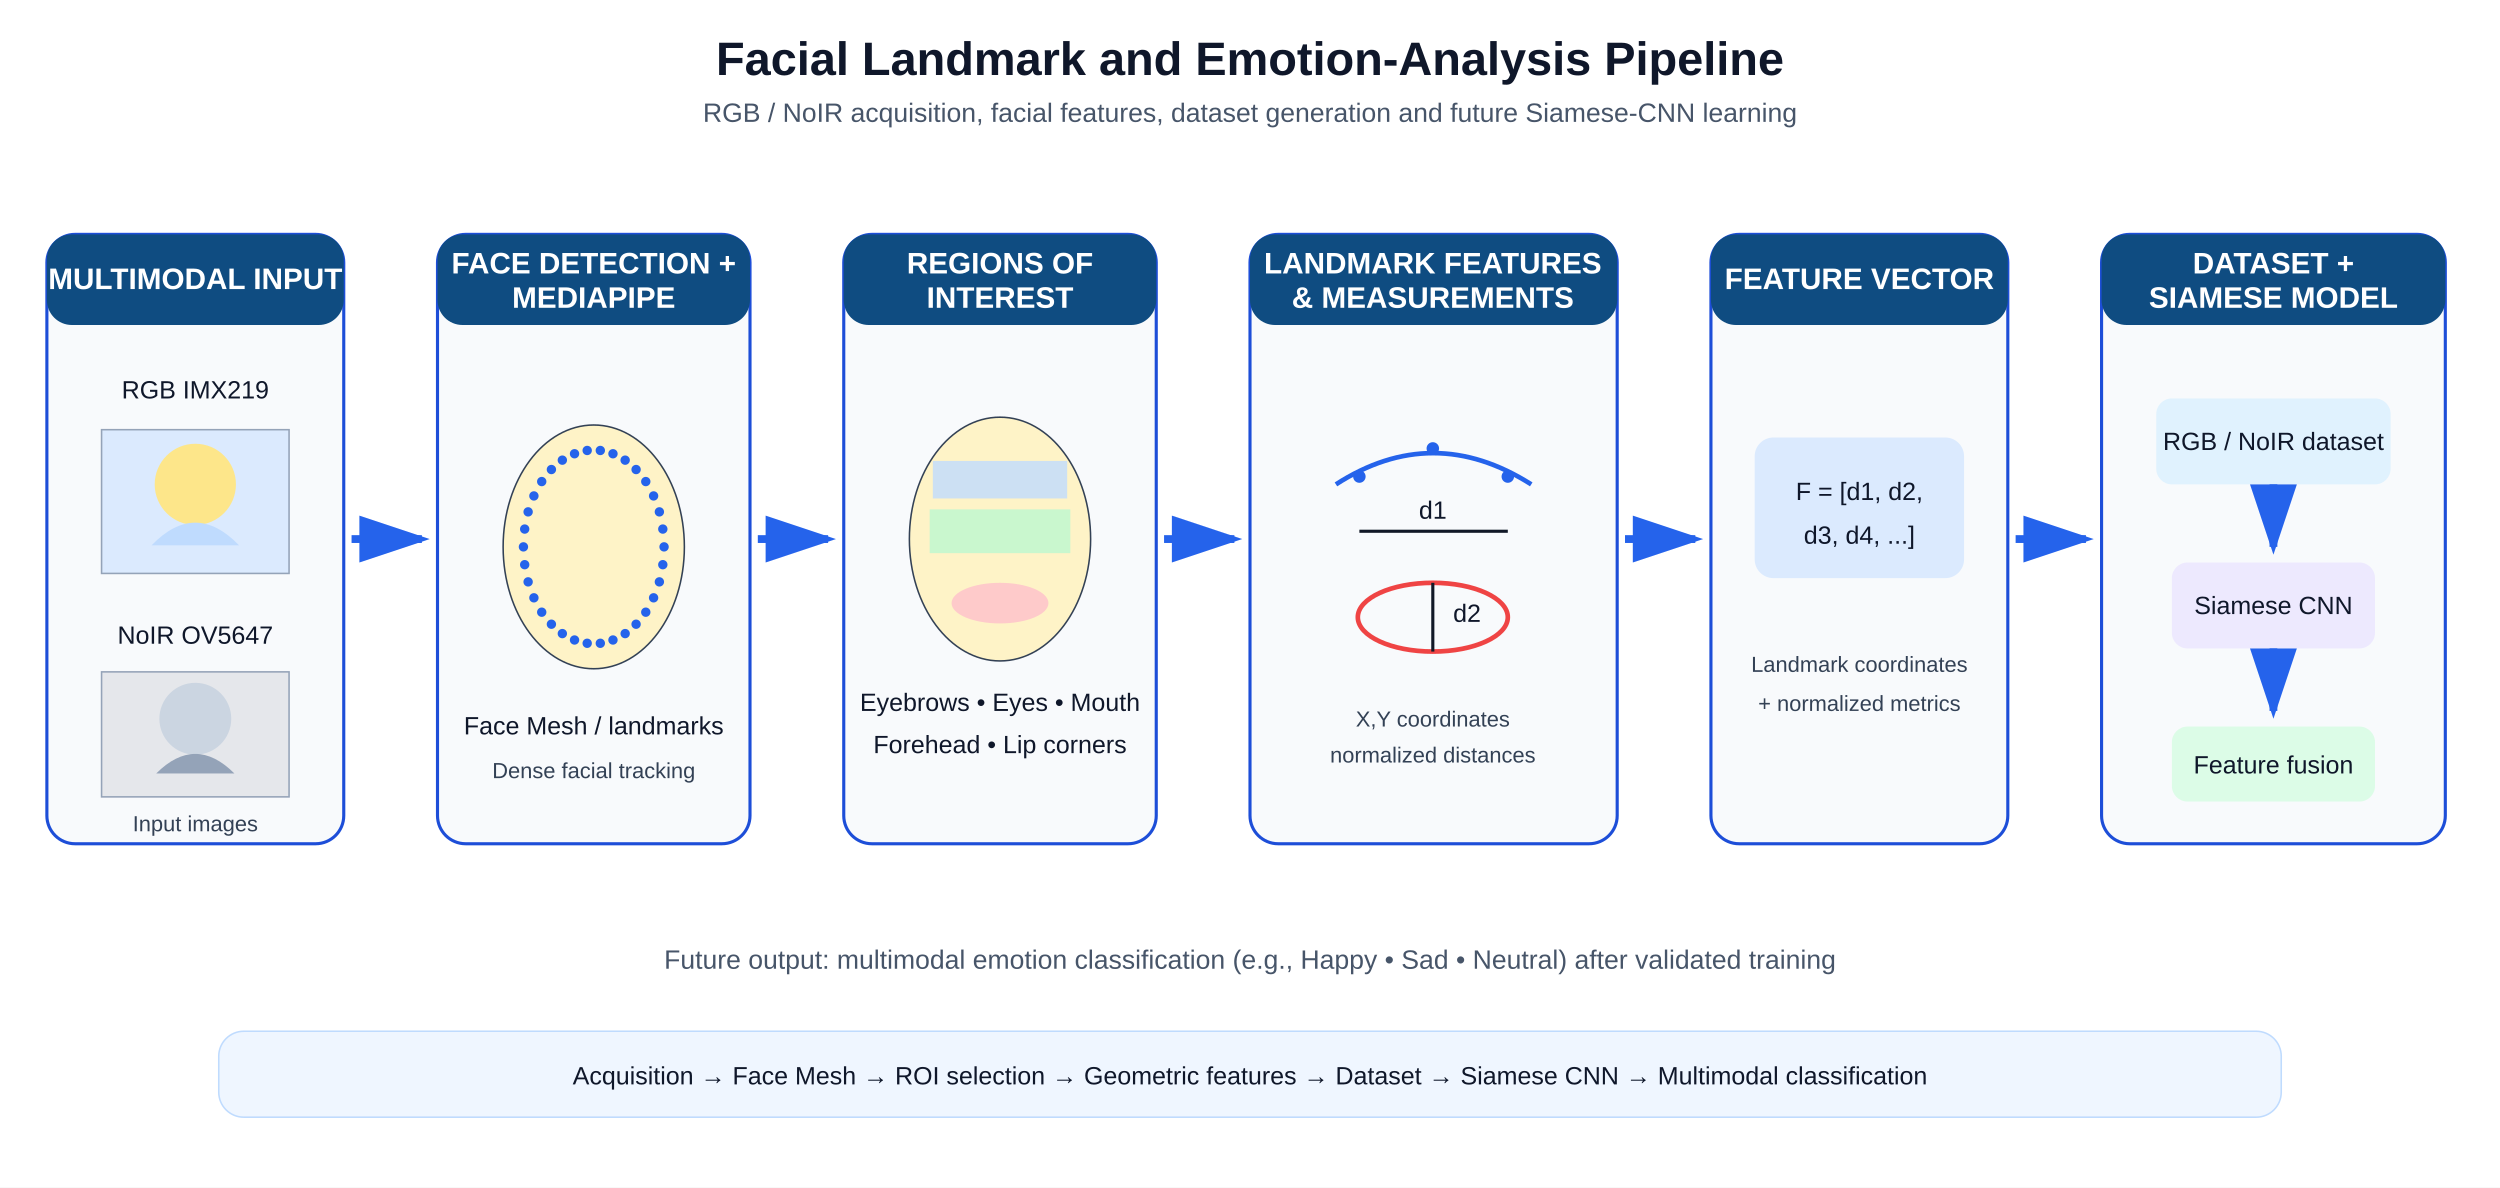
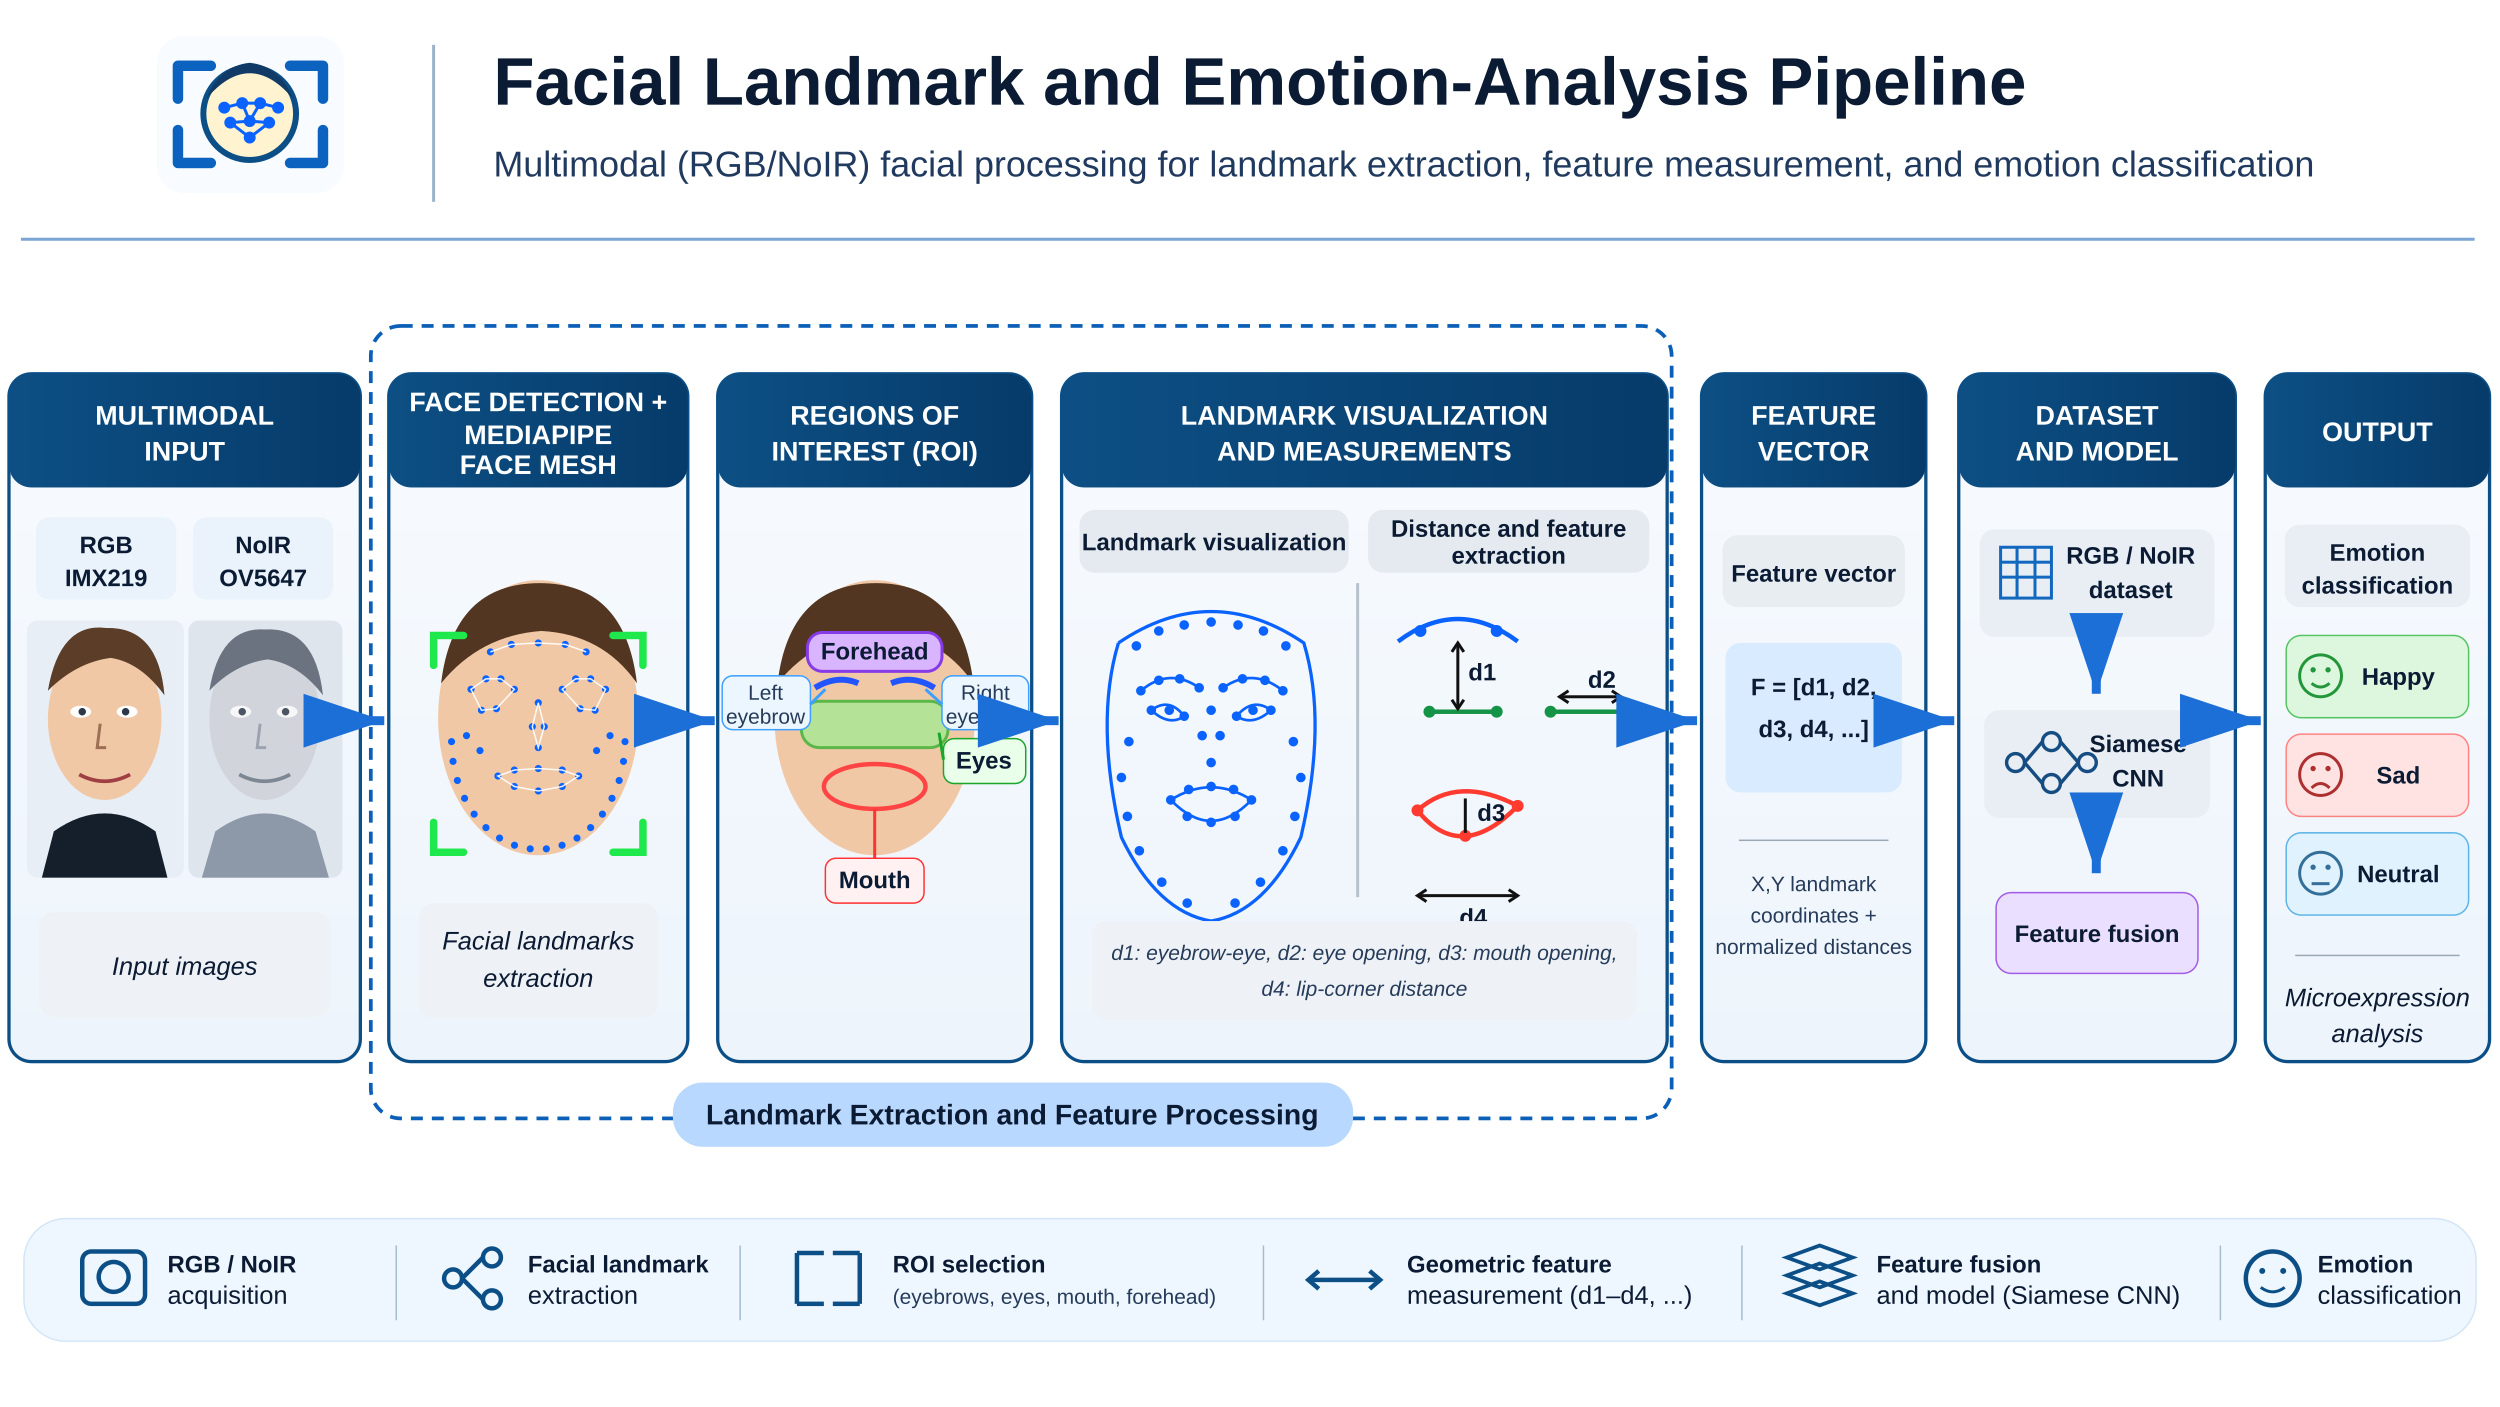
- <svg xmlns="http://www.w3.org/2000/svg" width="1600" height="760" viewBox="0 0 1600 760">
-   <rect width="100%" height="100%" fill="#ffffff" />
-   <style>
- text{font-family:Arial,Helvetica,sans-serif;fill:#0f172a}
- .h{font-size:30px;font-weight:700}.sub{font-size:17px;fill:#475569}.bt{font-size:19px;font-weight:700;fill:white}
- .body{font-size:16px}.small{font-size:14px;fill:#334155}
- .box{fill:#f8fafc;stroke:#1d4ed8;stroke-width:2;rx:18}.head{fill:#0f4c81;rx:16}
- .arrow{stroke:#2563eb;stroke-width:5;marker-end:url(#a)}
- </style>
+ <svg xmlns="http://www.w3.org/2000/svg" width="1672" height="941" viewBox="0 0 1672 941">
+   <rect width="1672" height="941" fill="#ffffff" />
  <defs>
-     <marker id="a" markerWidth="10" markerHeight="10" refX="8" refY="3" orient="auto">
-       <path d="M0,0 L0,6 L9,3 z" fill="#2563eb" />
+     <linearGradient id="hdr" x1="0" x2="1">
+       <stop offset="0" stop-color="#0d4f84" />
+       <stop offset="1" stop-color="#063b6a" />
+     </linearGradient>
+     <linearGradient id="soft" x1="0" x2="0" y1="0" y2="1">
+       <stop offset="0" stop-color="#f8fbff" />
+       <stop offset="1" stop-color="#edf4fb" />
+     </linearGradient>
+     <marker id="arr" markerWidth="10" markerHeight="10" refX="9" refY="3" orient="auto">
+       <path d="M0,0 L0,6 L9,3 z" fill="#1d6fd8" />
    </marker>
+     <style>
+     text{font-family:Arial,Helvetica,sans-serif;fill:#0b1b33}
+     .title{font-size:45px;font-weight:800}
+     .subtitle{font-size:24px;fill:#203a5f}
+     .panel{fill:url(#soft);stroke:#0b4f86;stroke-width:2.2;rx:15}
+     .header{fill:url(#hdr);rx:15}
+     .headtxt{font-size:18px;font-weight:800;fill:#fff}
+     .body{font-size:17px}
+     .small{font-size:14px;fill:#253b59}
+     .label{font-size:16px;font-weight:700}
+     .arrow{stroke:#1d6fd8;stroke-width:6;fill:none;marker-end:url(#arr)}
+     .dash{fill:none;stroke:#0b5fb7;stroke-width:2.5;stroke-dasharray:8 6}
+     .lm{fill:#0a62ff}
+   </style>
  </defs>
-   <text x="800" y="48" text-anchor="middle" class="h">Facial Landmark and Emotion-Analysis Pipeline</text>
-   <text x="800" y="78" text-anchor="middle" class="sub">RGB / NoIR acquisition, facial features, dataset generation and future Siamese-CNN learning</text>
-   <g transform="translate(30,150)">
-     <rect class="box" width="190" height="390" />
-     <rect class="head" width="190" height="58" />
-     <text x="95" y="35" text-anchor="middle" class="bt">MULTIMODAL INPUT</text>
-     <text x="95" y="105" text-anchor="middle" class="body">RGB IMX219</text>
-     <rect x="35" y="125" width="120" height="92" fill="#dbeafe" stroke="#94a3b8" />
-     <circle cx="95" cy="160" r="26" fill="#fde68a" />
-     <path d="M67 199 Q95 170 123 199" fill="#bfdbfe" />
-     <text x="95" y="262" text-anchor="middle" class="body">NoIR OV5647</text>
-     <rect x="35" y="280" width="120" height="80" fill="#e5e7eb" stroke="#94a3b8" />
-     <circle cx="95" cy="310" r="23" fill="#cbd5e1" />
-     <path d="M70 345 Q95 320 120 345" fill="#94a3b8" />
-     <text x="95" y="382" text-anchor="middle" class="small">Input images</text>
-   </g>
-   <line x1="225" y1="345" x2="270" y2="345" class="arrow" />
-   <g transform="translate(280,150)">
-     <rect class="box" width="200" height="390" />
-     <rect class="head" width="200" height="58" />
-     <text x="100" y="25" text-anchor="middle" class="bt">FACE DETECTION +</text>
-     <text x="100" y="47" text-anchor="middle" class="bt">MEDIAPIPE</text>
-     <ellipse cx="100" cy="200" rx="58" ry="78" fill="#fef3c7" stroke="#334155" />
-     <g fill="#2563eb">
-       <circle cx="145.0" cy="200.0" r="3" />
-       <circle cx="144.2" cy="211.4" r="3" />
-       <circle cx="142.0" cy="222.4" r="3" />
-       <circle cx="138.3" cy="232.6" r="3" />
-       <circle cx="133.3" cy="241.8" r="3" />
-       <circle cx="127.1" cy="249.5" r="3" />
-       <circle cx="120.1" cy="255.5" r="3" />
-       <circle cx="112.3" cy="259.6" r="3" />
-       <circle cx="104.2" cy="261.7" r="3" />
-       <circle cx="95.8" cy="261.7" r="3" />
-       <circle cx="87.7" cy="259.6" r="3" />
-       <circle cx="79.9" cy="255.5" r="3" />
-       <circle cx="72.9" cy="249.5" r="3" />
-       <circle cx="66.7" cy="241.8" r="3" />
-       <circle cx="61.7" cy="232.6" r="3" />
-       <circle cx="58.0" cy="222.4" r="3" />
-       <circle cx="55.8" cy="211.4" r="3" />
-       <circle cx="55.0" cy="200.0" r="3" />
-       <circle cx="55.8" cy="188.6" r="3" />
-       <circle cx="58.0" cy="177.6" r="3" />
-       <circle cx="61.7" cy="167.4" r="3" />
-       <circle cx="66.7" cy="158.2" r="3" />
-       <circle cx="72.9" cy="150.5" r="3" />
-       <circle cx="79.9" cy="144.5" r="3" />
-       <circle cx="87.7" cy="140.4" r="3" />
-       <circle cx="95.8" cy="138.3" r="3" />
-       <circle cx="104.2" cy="138.3" r="3" />
-       <circle cx="112.3" cy="140.4" r="3" />
-       <circle cx="120.1" cy="144.5" r="3" />
-       <circle cx="127.1" cy="150.5" r="3" />
-       <circle cx="133.3" cy="158.2" r="3" />
-       <circle cx="138.3" cy="167.4" r="3" />
-       <circle cx="142.0" cy="177.6" r="3" />
-       <circle cx="144.2" cy="188.6" r="3" />
-     </g>
-     <text x="100" y="320" text-anchor="middle" class="body">Face Mesh / landmarks</text>
-     <text x="100" y="348" text-anchor="middle" class="small">Dense facial tracking</text>
-   </g>
-   <line x1="485" y1="345" x2="530" y2="345" class="arrow" />
-   <g transform="translate(540,150)">
-     <rect class="box" width="200" height="390" />
-     <rect class="head" width="200" height="58" />
-     <text x="100" y="25" text-anchor="middle" class="bt">REGIONS OF</text>
-     <text x="100" y="47" text-anchor="middle" class="bt">INTEREST</text>
-     <ellipse cx="100" cy="195" rx="58" ry="78" fill="#fef3c7" stroke="#334155" />
-     <rect x="57" y="145" width="86" height="24" fill="#bfdbfe" opacity=".8" />
-     <rect x="55" y="176" width="90" height="28" fill="#bbf7d0" opacity=".8" />
-     <ellipse cx="100" cy="236" rx="31" ry="13" fill="#fecaca" />
-     <text x="100" y="305" text-anchor="middle" class="body">Eyebrows • Eyes • Mouth</text>
-     <text x="100" y="332" text-anchor="middle" class="body">Forehead • Lip corners</text>
-   </g>
-   <line x1="745" y1="345" x2="790" y2="345" class="arrow" />
-   <g transform="translate(800,150)">
-     <rect class="box" width="235" height="390" />
-     <rect class="head" width="235" height="58" />
-     <text x="117" y="25" text-anchor="middle" class="bt">LANDMARK FEATURES</text>
-     <text x="117" y="47" text-anchor="middle" class="bt">&amp; MEASUREMENTS</text>
-     <path d="M55 160 Q117 120 180 160" fill="none" stroke="#2563eb" stroke-width="3" />
-     <circle cx="70" cy="155" r="4" fill="#2563eb" />
-     <circle cx="117" cy="137" r="4" fill="#2563eb" />
-     <circle cx="165" cy="155" r="4" fill="#2563eb" />
-     <line x1="70" y1="190" x2="165" y2="190" stroke="#111827" stroke-width="2" />
-     <text x="117" y="182" text-anchor="middle" class="body">d1</text>
-     <ellipse cx="117" cy="245" rx="48" ry="22" fill="none" stroke="#ef4444" stroke-width="3" />
-     <line x1="117" y1="223" x2="117" y2="267" stroke="#111827" stroke-width="2" />
-     <text x="130" y="248" class="body">d2</text>
-     <text x="117" y="315" text-anchor="middle" class="small">X,Y coordinates</text>
-     <text x="117" y="338" text-anchor="middle" class="small">normalized distances</text>
-   </g>
-   <line x1="1040" y1="345" x2="1085" y2="345" class="arrow" />
-   <g transform="translate(1095,150)">
-     <rect class="box" width="190" height="390" />
-     <rect class="head" width="190" height="58" />
-     <text x="95" y="35" text-anchor="middle" class="bt">FEATURE VECTOR</text>
-     <rect x="28" y="130" width="134" height="90" fill="#dbeafe" rx="12" />
-     <text x="95" y="170" text-anchor="middle" class="body">F = [d1, d2,</text>
-     <text x="95" y="198" text-anchor="middle" class="body">d3, d4, ...]</text>
-     <text x="95" y="280" text-anchor="middle" class="small">Landmark coordinates</text>
-     <text x="95" y="305" text-anchor="middle" class="small">+ normalized metrics</text>
-   </g>
-   <line x1="1290" y1="345" x2="1335" y2="345" class="arrow" />
-   <g transform="translate(1345,150)">
-     <rect class="box" width="220" height="390" />
-     <rect class="head" width="220" height="58" />
-     <text x="110" y="25" text-anchor="middle" class="bt">DATASET +</text>
-     <text x="110" y="47" text-anchor="middle" class="bt">SIAMESE MODEL</text>
-     <rect x="35" y="105" width="150" height="55" fill="#e0f2fe" rx="10" />
-     <text x="110" y="138" text-anchor="middle" class="body">RGB / NoIR dataset</text>
-     <line x1="110" y1="160" x2="110" y2="200" class="arrow" />
-     <rect x="45" y="210" width="130" height="55" fill="#ede9fe" rx="10" />
-     <text x="110" y="243" text-anchor="middle" class="body">Siamese CNN</text>
-     <line x1="110" y1="265" x2="110" y2="305" class="arrow" />
-     <rect x="45" y="315" width="130" height="48" fill="#dcfce7" rx="10" />
-     <text x="110" y="345" text-anchor="middle" class="body">Feature fusion</text>
-   </g>
-   <text x="800" y="620" text-anchor="middle" class="sub">Future output: multimodal emotion classification (e.g., Happy • Sad • Neutral) after validated training</text>
-   <rect x="140" y="660" width="1320" height="55" rx="16" fill="#eff6ff" stroke="#bfdbfe" />
-   <text x="800" y="694" text-anchor="middle" class="body">Acquisition → Face Mesh → ROI selection → Geometric features → Dataset → Siamese CNN → Multimodal classification</text>
+   <g transform="translate(105,24)">
+     <rect x="0" y="0" width="125" height="105" rx="18" fill="#f8fbff" />
+     <path d="M14 20 h22 M14 20 v22 M111 20 H89 M111 20 v22 M14 85 h22 M14 85 V63 M111 85 H89 M111 85 V63" fill="none" stroke="#0b62bf" stroke-width="7" stroke-linecap="round" />
+     <circle cx="62" cy="52" r="31" fill="#fff4cf" stroke="#0b4f86" stroke-width="4" />
+     <path d="M33 42 Q62 8 91 42 Q82 20 62 18 Q42 20 33 42" fill="#113b66" />
+     <g stroke="#0a62ff" stroke-width="2" fill="#0a62ff">
+       <circle cx="45" cy="48" r="3" />
+       <circle cx="57" cy="45" r="3" />
+       <circle cx="69" cy="45" r="3" />
+       <circle cx="81" cy="48" r="3" />
+       <circle cx="49" cy="58" r="3" />
+       <circle cx="62" cy="57" r="3" />
+       <circle cx="75" cy="58" r="3" />
+       <circle cx="62" cy="68" r="3" />
+       <path d="M45 48 L57 45 L69 45 L81 48 M49 58 L62 57 L75 58 M57 45 L62 57 L69 45 M49 58 L62 68 L75 58" fill="none" />
+     </g>
+   </g>
+   <line x1="290" y1="30" x2="290" y2="135" stroke="#9db2c8" stroke-width="2" />
+   <text x="330" y="70" class="title">Facial Landmark and Emotion-Analysis Pipeline</text>
+   <text x="330" y="118" class="subtitle">Multimodal (RGB/NoIR) facial processing for landmark extraction, feature measurement, and emotion classification</text>
+   <line x1="14" y1="160" x2="1655" y2="160" stroke="#7aa5d4" stroke-width="2" />
+   <rect x="248" y="218" width="870" height="530" rx="20" class="dash" />
+   <g transform="translate(6,250)">
+     <rect width="235" height="460" class="panel" />
+     <rect width="235" height="76" class="header" />
+     <text x="117.5" y="34" text-anchor="middle" class="headtxt">MULTIMODAL</text>
+     <text x="117.5" y="58" text-anchor="middle" class="headtxt">INPUT</text>
+     <rect x="18" y="96" width="94" height="55" rx="9" fill="#eaf3fc" />
+     <text x="65" y="120" text-anchor="middle" class="label">RGB</text>
+     <text x="65" y="142" text-anchor="middle" class="label">IMX219</text>
+     <rect x="123" y="96" width="94" height="55" rx="9" fill="#eaf3fc" />
+     <text x="170" y="120" text-anchor="middle" class="label">NoIR</text>
+     <text x="170" y="142" text-anchor="middle" class="label">OV5647</text>
+     <rect x="12" y="165" width="105" height="172" rx="7" fill="#e7eef6" />
+     <ellipse cx="64" cy="231" rx="38" ry="54" fill="#f1c8a6" />
+     <path d="M26 212 Q34 166 65 170 Q100 169 104 215 Q88 193 68 190 Q45 193 26 212" fill="#5b3d28" />
+     <ellipse cx="48" cy="226" rx="7" ry="4" fill="#fff" />
+     <circle cx="49" cy="226" r="2.5" fill="#2d3748" />
+     <ellipse cx="79" cy="226" rx="7" ry="4" fill="#fff" />
+     <circle cx="78" cy="226" r="2.5" fill="#2d3748" />
+     <path d="M61 234 L59 250 L65 250" fill="none" stroke="#9d6f55" stroke-width="2" />
+     <path d="M47 268 Q64 277 81 268" fill="none" stroke="#9f3f43" stroke-width="2.5" />
+     <path d="M30 306 Q64 282 98 306 L106 337 H22 Z" fill="#151f2c" />
+     <rect x="120" y="165" width="103" height="172" rx="7" fill="#dfe5ec" />
+     <ellipse cx="171" cy="231" rx="37" ry="54" fill="#d1d5db" />
+     <path d="M134 212 Q141 169 171 171 Q205 169 210 215 Q194 194 173 191 Q151 194 134 212" fill="#6b7280" />
+     <ellipse cx="155" cy="226" rx="7" ry="4" fill="#f7f7f7" />
+     <circle cx="156" cy="226" r="2.5" fill="#4b5563" />
+     <ellipse cx="186" cy="226" rx="7" ry="4" fill="#f7f7f7" />
+     <circle cx="185" cy="226" r="2.5" fill="#4b5563" />
+     <path d="M168 234 L166 250 L172 250" fill="none" stroke="#9ca3af" stroke-width="2" />
+     <path d="M154 268 Q171 277 188 268" fill="none" stroke="#7d8794" stroke-width="2.5" />
+     <path d="M138 306 Q171 282 205 306 L214 337 H129 Z" fill="#8d99a8" />
+     <rect x="20" y="360" width="195" height="70" rx="10" fill="#eef2f6" />
+     <text x="117.5" y="402" text-anchor="middle" class="body" font-style="italic">Input images</text>
+   </g>
+   <path d="M242 482 H257" class="arrow" />
+   <g transform="translate(260,250)">
+     <rect width="200" height="460" class="panel" />
+     <rect width="200" height="76" class="header" />
+     <text x="100" y="25" text-anchor="middle" class="headtxt">FACE DETECTION +</text>
+     <text x="100" y="47" text-anchor="middle" class="headtxt">MEDIAPIPE</text>
+     <text x="100" y="67" text-anchor="middle" class="headtxt">FACE MESH</text>
+     <ellipse cx="100" cy="230" rx="67" ry="92" fill="#f1c8a6" />
+     <path d="M35 207 Q43 140 101 140 Q158 140 166 207 Q143 174 102 172 Q61 175 35 207" fill="#523621" />
+     <path d="M30 195 v-20 h20 M170 195 v-20 h-20 M30 300 v20 h20 M170 300 v20 h-20" fill="none" stroke="#1ee84b" stroke-width="5" stroke-linecap="round" />
+     <g class="lm">
+       <circle cx="42.0" cy="246.0" r="2.4" />
+       <circle cx="43.0" cy="259.2" r="2.4" />
+       <circle cx="45.9" cy="272.0" r="2.4" />
+       <circle cx="50.7" cy="283.9" r="2.4" />
+       <circle cx="57.1" cy="294.5" r="2.4" />
+       <circle cx="65.0" cy="303.5" r="2.4" />
+       <circle cx="74.1" cy="310.5" r="2.4" />
+       <circle cx="84.1" cy="315.3" r="2.4" />
+       <circle cx="94.6" cy="317.7" r="2.4" />
+       <circle cx="105.4" cy="317.7" r="2.4" />
+       <circle cx="115.9" cy="315.3" r="2.4" />
+       <circle cx="125.9" cy="310.5" r="2.4" />
+       <circle cx="135.0" cy="303.5" r="2.4" />
+       <circle cx="142.9" cy="294.5" r="2.4" />
+       <circle cx="149.3" cy="283.9" r="2.4" />
+       <circle cx="154.1" cy="272.0" r="2.4" />
+       <circle cx="157.0" cy="259.2" r="2.4" />
+       <circle cx="158.0" cy="246.0" r="2.4" />
+       <circle cx="55" cy="211" r="2.4" />
+       <circle cx="65" cy="204" r="2.4" />
+       <circle cx="75" cy="204" r="2.4" />
+       <circle cx="84" cy="211" r="2.4" />
+       <circle cx="116" cy="211" r="2.4" />
+       <circle cx="125" cy="204" r="2.4" />
+       <circle cx="135" cy="204" r="2.4" />
+       <circle cx="145" cy="211" r="2.4" />
+       <circle cx="62" cy="225" r="2.4" />
+       <circle cx="72" cy="224" r="2.4" />
+       <circle cx="128" cy="224" r="2.4" />
+       <circle cx="138" cy="225" r="2.4" />
+       <circle cx="100" cy="220" r="2.4" />
+       <circle cx="96" cy="236" r="2.4" />
+       <circle cx="100" cy="250" r="2.4" />
+       <circle cx="104" cy="236" r="2.4" />
+       <circle cx="73" cy="269" r="2.4" />
+       <circle cx="84" cy="265" r="2.4" />
+       <circle cx="100" cy="264" r="2.4" />
+       <circle cx="116" cy="265" r="2.4" />
+       <circle cx="127" cy="269" r="2.4" />
+       <circle cx="116" cy="276" r="2.4" />
+       <circle cx="100" cy="279" r="2.4" />
+       <circle cx="84" cy="276" r="2.4" />
+       <circle cx="68" cy="186" r="2.4" />
+       <circle cx="82" cy="181" r="2.4" />
+       <circle cx="100" cy="180" r="2.4" />
+       <circle cx="118" cy="181" r="2.4" />
+       <circle cx="132" cy="186" r="2.4" />
+       <circle cx="52" cy="242" r="2.4" />
+       <circle cx="61" cy="252" r="2.4" />
+       <circle cx="139" cy="252" r="2.4" />
+       <circle cx="148" cy="242" r="2.4" />
+     </g>
+     <g stroke="#ffffff" stroke-width="1" opacity=".9" fill="none">
+       <path d="M55 211 L65 204 L75 204 L84 211 L72 224 L62 225 Z" />
+       <path d="M116 211 L125 204 L135 204 L145 211 L138 225 L128 224 Z" />
+       <path d="M68 186 L82 181 L100 180 L118 181 L132 186" />
+       <path d="M73 269 L84 265 L100 264 L116 265 L127 269 L116 276 L100 279 L84 276 Z" />
+       <path d="M100 220 L96 236 L100 250 L104 236 Z" />
+     </g>
+     <rect x="20" y="354" width="160" height="77" rx="10" fill="#eef2f6" />
+     <text x="100" y="385" text-anchor="middle" class="body" font-style="italic">Facial landmarks</text>
+     <text x="100" y="410" text-anchor="middle" class="body" font-style="italic">extraction</text>
+   </g>
+   <path d="M462 482 H478" class="arrow" />
+   <g transform="translate(480,250)">
+     <rect width="210" height="460" class="panel" />
+     <rect width="210" height="76" class="header" />
+     <text x="105" y="34" text-anchor="middle" class="headtxt">REGIONS OF</text>
+     <text x="105" y="58" text-anchor="middle" class="headtxt">INTEREST (ROI)</text>
+     <ellipse cx="105" cy="230" rx="67" ry="92" fill="#f1c8a6" />
+     <path d="M40 207 Q48 140 106 140 Q163 140 171 207 Q148 174 107 172 Q66 175 40 207" fill="#523621" />
+     <rect x="60" y="173" width="90" height="26" rx="10" fill="#d9b4ff" stroke="#873be7" stroke-width="2" />
+     <text x="105" y="191" text-anchor="middle" class="label">Forehead</text>
+     <path d="M65 210 Q80 201 94 207" fill="none" stroke="#2255ff" stroke-width="4" />
+     <path d="M116 207 Q130 201 145 210" fill="none" stroke="#2255ff" stroke-width="4" />
+     <rect x="56" y="219" width="98" height="31" rx="12" fill="#94f08f" opacity=".65" stroke="#0cae15" stroke-width="2" />
+     <ellipse cx="105" cy="276" rx="34" ry="15" fill="none" stroke="#ff4444" stroke-width="3" />
+     <rect x="3" y="202" width="59" height="36" rx="7" fill="#ecf6ff" stroke="#3da0ff" />
+     <text x="32" y="218" text-anchor="middle" class="small">Left</text>
+     <text x="32" y="234" text-anchor="middle" class="small">eyebrow</text>
+     <line x1="62" y1="221" x2="72" y2="211" stroke="#3da0ff" stroke-width="2" />
+     <rect x="150" y="202" width="58" height="36" rx="7" fill="#ecf6ff" stroke="#3da0ff" />
+     <text x="179" y="218" text-anchor="middle" class="small">Right</text>
+     <text x="179" y="234" text-anchor="middle" class="small">eyebrow</text>
+     <line x1="150" y1="221" x2="139" y2="211" stroke="#3da0ff" stroke-width="2" />
+     <rect x="151" y="244" width="55" height="30" rx="7" fill="#eaffea" stroke="#19a629" />
+     <text x="178" y="264" text-anchor="middle" class="label">Eyes</text>
+     <line x1="151" y1="258" x2="148" y2="240" stroke="#19a629" stroke-width="2" />
+     <rect x="72" y="324" width="66" height="30" rx="7" fill="#fff1f1" stroke="#ff3333" />
+     <text x="105" y="344" text-anchor="middle" class="label">Mouth</text>
+     <line x1="105" y1="324" x2="105" y2="291" stroke="#ff3333" stroke-width="2" />
+   </g>
+   <path d="M692 482 H708" class="arrow" />
+   <g transform="translate(710,250)">
+     <rect width="405" height="460" class="panel" />
+     <rect width="405" height="76" class="header" />
+     <text x="202.5" y="34" text-anchor="middle" class="headtxt">LANDMARK VISUALIZATION</text>
+     <text x="202.5" y="58" text-anchor="middle" class="headtxt">AND MEASUREMENTS</text>
+     <rect x="12" y="91" width="180" height="42" rx="10" fill="#e4eaf0" />
+     <text x="102" y="118" text-anchor="middle" class="label">Landmark visualization</text>
+     <rect x="205" y="91" width="188" height="42" rx="10" fill="#e4eaf0" />
+     <text x="299" y="109" text-anchor="middle" class="label">Distance and feature</text>
+     <text x="299" y="127" text-anchor="middle" class="label">extraction</text>
+     <line x1="198" y1="140" x2="198" y2="350" stroke="#b7c1cc" stroke-width="2" />
+     <g transform="translate(10,120)">
+       <path d="M28 60 Q90 18 152 60 Q168 113 150 190 Q126 240 90 246 Q54 240 30 190 Q12 113 28 60" fill="none" stroke="#0a62ff" stroke-width="2.2" />
+       <circle cx="40" cy="62" r="3.2" class="lm" />
+       <circle cx="55" cy="52" r="3.2" class="lm" />
+       <circle cx="72" cy="48" r="3.2" class="lm" />
+       <circle cx="90" cy="46" r="3.2" class="lm" />
+       <circle cx="108" cy="48" r="3.2" class="lm" />
+       <circle cx="125" cy="52" r="3.2" class="lm" />
+       <circle cx="140" cy="62" r="3.2" class="lm" />
+       <circle cx="43" cy="92" r="3.2" class="lm" />
+       <circle cx="55" cy="85" r="3.2" class="lm" />
+       <circle cx="69" cy="84" r="3.2" class="lm" />
+       <circle cx="82" cy="90" r="3.2" class="lm" />
+       <circle cx="98" cy="90" r="3.2" class="lm" />
+       <circle cx="111" cy="84" r="3.2" class="lm" />
+       <circle cx="126" cy="85" r="3.2" class="lm" />
+       <circle cx="138" cy="92" r="3.2" class="lm" />
+       <circle cx="50" cy="105" r="3.2" class="lm" />
+       <circle cx="62" cy="105" r="3.2" class="lm" />
+       <circle cx="72" cy="109" r="3.2" class="lm" />
+       <circle cx="107" cy="109" r="3.2" class="lm" />
+       <circle cx="118" cy="105" r="3.2" class="lm" />
+       <circle cx="130" cy="105" r="3.2" class="lm" />
+       <circle cx="90" cy="105" r="3.2" class="lm" />
+       <circle cx="84" cy="122" r="3.2" class="lm" />
+       <circle cx="90" cy="140" r="3.2" class="lm" />
+       <circle cx="96" cy="122" r="3.2" class="lm" />
+       <circle cx="63" cy="165" r="3.2" class="lm" />
+       <circle cx="75" cy="158" r="3.2" class="lm" />
+       <circle cx="90" cy="156" r="3.2" class="lm" />
+       <circle cx="105" cy="158" r="3.2" class="lm" />
+       <circle cx="117" cy="165" r="3.2" class="lm" />
+       <circle cx="106" cy="176" r="3.2" class="lm" />
+       <circle cx="90" cy="180" r="3.2" class="lm" />
+       <circle cx="74" cy="176" r="3.2" class="lm" />
+       <circle cx="35" cy="126" r="3.2" class="lm" />
+       <circle cx="30" cy="150" r="3.2" class="lm" />
+       <circle cx="34" cy="176" r="3.2" class="lm" />
+       <circle cx="42" cy="199" r="3.2" class="lm" />
+       <circle cx="57" cy="220" r="3.2" class="lm" />
+       <circle cx="74" cy="234" r="3.2" class="lm" />
+       <circle cx="106" cy="234" r="3.2" class="lm" />
+       <circle cx="123" cy="220" r="3.2" class="lm" />
+       <circle cx="138" cy="199" r="3.2" class="lm" />
+       <circle cx="146" cy="176" r="3.2" class="lm" />
+       <circle cx="150" cy="150" r="3.2" class="lm" />
+       <circle cx="145" cy="126" r="3.2" class="lm" />
+       <g fill="none" stroke="#0a62ff" stroke-width="1.8">
+         <path d="M43 92 Q62 76 82 90" />
+         <path d="M98 90 Q118 76 138 92" />
+         <path d="M50 105 Q62 96 72 109 Q62 116 50 105" />
+         <path d="M107 109 Q118 96 130 105 Q118 116 107 109" />
+         <path d="M63 165 Q90 148 117 165 Q90 193 63 165" />
+       </g>
+     </g>
+     <g transform="translate(215,144)">
+       <path d="M10 35 Q50 5 90 35" fill="none" stroke="#0a62ff" stroke-width="3" />
+       <circle cx="25" cy="28" r="4" class="lm" />
+       <circle cx="76" cy="28" r="4" class="lm" />
+       <circle cx="31" cy="82" r="4" fill="#159447" />
+       <circle cx="76" cy="82" r="4" fill="#159447" />
+       <line x1="31" y1="82" x2="76" y2="82" stroke="#159447" stroke-width="3" />
+       <line x1="50" y1="36" x2="50" y2="80" stroke="#111" stroke-width="2" />
+       <path d="M46 42 L50 36 L54 42 M46 74 L50 80 L54 74" fill="none" stroke="#111" stroke-width="2" />
+       <text x="57" y="61" class="label">d1</text>
+       <circle cx="112" cy="82" r="4" fill="#159447" />
+       <circle cx="165" cy="82" r="4" fill="#159447" />
+       <line x1="112" y1="82" x2="165" y2="82" stroke="#159447" stroke-width="3" />
+       <line x1="118" y1="72" x2="159" y2="72" stroke="#111" stroke-width="2" />
+       <path d="M124 68 L118 72 L124 76 M153 68 L159 72 L153 76" fill="none" stroke="#111" stroke-width="2" />
+       <text x="137" y="66" class="label">d2</text>
+       <path d="M23 148 Q50 124 90 145 Q52 184 23 148" fill="none" stroke="#ff3b30" stroke-width="3" />
+       <circle cx="23" cy="148" r="4" fill="#ff3b30" />
+       <circle cx="90" cy="145" r="4" fill="#ff3b30" />
+       <circle cx="55" cy="165" r="4" fill="#ff3b30" />
+       <line x1="55" y1="140" x2="55" y2="163" stroke="#111" stroke-width="2" />
+       <text x="63" y="155" class="label">d3</text>
+       <line x1="23" y1="205" x2="90" y2="205" stroke="#111" stroke-width="2" />
+       <path d="M29 201 L23 205 L29 209 M84 201 L90 205 L84 209" fill="none" stroke="#111" stroke-width="2" />
+       <text x="51" y="225" class="label">d4</text>
+     </g>
+     <rect x="20" y="366" width="365" height="66" rx="10" fill="#eef2f6" />
+     <text x="202.5" y="392" text-anchor="middle" class="small" font-style="italic">d1: eyebrow-eye, d2: eye opening, d3: mouth opening,</text>
+     <text x="202.5" y="416" text-anchor="middle" class="small" font-style="italic">d4: lip-corner distance</text>
+   </g>
+   <path d="M1117 482 H1135" class="arrow" />
+   <g transform="translate(1138,250)">
+     <rect width="150" height="460" class="panel" />
+     <rect width="150" height="76" class="header" />
+     <text x="75" y="34" text-anchor="middle" class="headtxt">FEATURE</text>
+     <text x="75" y="58" text-anchor="middle" class="headtxt">VECTOR</text>
+     <rect x="14" y="108" width="122" height="48" rx="10" fill="#e8edf2" />
+     <text x="75" y="139" text-anchor="middle" class="label">Feature vector</text>
+     <rect x="16" y="180" width="118" height="100" rx="10" fill="#d9ebff" />
+     <text x="75" y="215" text-anchor="middle" class="label">F = [d1, d2,</text>
+     <text x="75" y="243" text-anchor="middle" class="label">d3, d4, ...]</text>
+     <line x1="25" y1="312" x2="125" y2="312" stroke="#9aa7b5" />
+     <text x="75" y="346" text-anchor="middle" class="small">X,Y landmark</text>
+     <text x="75" y="367" text-anchor="middle" class="small">coordinates +</text>
+     <text x="75" y="388" text-anchor="middle" class="small">normalized distances</text>
+   </g>
+   <path d="M1290 482 H1307" class="arrow" />
+   <g transform="translate(1310,250)">
+     <rect width="185" height="460" class="panel" />
+     <rect width="185" height="76" class="header" />
+     <text x="92.5" y="34" text-anchor="middle" class="headtxt">DATASET</text>
+     <text x="92.5" y="58" text-anchor="middle" class="headtxt">AND MODEL</text>
+     <rect x="14" y="104" width="157" height="72" rx="10" fill="#e8eef4" />
+     <g transform="translate(28,116)" stroke="#1267be" stroke-width="2" fill="none">
+       <rect width="34" height="34" />
+       <path d="M0 10 H34 M0 20 H34 M11 0 V34 M23 0 V34" />
+     </g>
+     <text x="115" y="127" text-anchor="middle" class="label">RGB / NoIR</text>
+     <text x="115" y="150" text-anchor="middle" class="label">dataset</text>
+     <path d="M92 184 V214" class="arrow" />
+     <rect x="17" y="225" width="151" height="72" rx="10" fill="#e8eef4" />
+     <g transform="translate(28,238)" stroke="#154d83" stroke-width="2.3" fill="none">
+       <circle cx="10" cy="22" r="6" />
+       <circle cx="34" cy="8" r="6" />
+       <circle cx="34" cy="36" r="6" />
+       <circle cx="58" cy="22" r="6" />
+       <path d="M16 22 L28 8 M16 22 L28 36 M40 8 L52 22 M40 36 L52 22" />
+     </g>
+     <text x="120" y="253" text-anchor="middle" class="label">Siamese</text>
+     <text x="120" y="276" text-anchor="middle" class="label">CNN</text>
+     <path d="M92 305 V334" class="arrow" />
+     <rect x="25" y="347" width="135" height="54" rx="10" fill="#eadfff" stroke="#a25be5" />
+     <text x="92.5" y="380" text-anchor="middle" class="label">Feature fusion</text>
+   </g>
+   <path d="M1498 482 H1512" class="arrow" />
+   <g transform="translate(1515,250)">
+     <rect width="150" height="460" class="panel" />
+     <rect width="150" height="76" class="header" />
+     <text x="75" y="45" text-anchor="middle" class="headtxt">OUTPUT</text>
+     <rect x="13" y="101" width="124" height="55" rx="10" fill="#e8eef4" />
+     <text x="75" y="125" text-anchor="middle" class="label">Emotion</text>
+     <text x="75" y="147" text-anchor="middle" class="label">classification</text>
+     <rect x="14" y="175" width="122" height="55" rx="10" fill="#ddf7df" stroke="#54c463" />
+     <circle cx="37" cy="202" r="14" fill="none" stroke="#23963a" stroke-width="2" />
+     <circle cx="32" cy="198" r="1.8" fill="#23963a" />
+     <circle cx="42" cy="198" r="1.8" fill="#23963a" />
+     <path d="M31 207 Q37 212 43 207" fill="none" stroke="#23963a" stroke-width="2" />
+     <text x="89" y="208" text-anchor="middle" class="label">Happy</text>
+     <rect x="14" y="241" width="122" height="55" rx="10" fill="#ffe2e2" stroke="#ff8282" />
+     <circle cx="37" cy="268" r="14" fill="none" stroke="#ad3030" stroke-width="2" />
+     <circle cx="32" cy="264" r="1.8" fill="#ad3030" />
+     <circle cx="42" cy="264" r="1.8" fill="#ad3030" />
+     <path d="M31 277 Q37 271 43 277" fill="none" stroke="#ad3030" stroke-width="2" />
+     <text x="89" y="274" text-anchor="middle" class="label">Sad</text>
+     <rect x="14" y="307" width="122" height="55" rx="10" fill="#e1f2ff" stroke="#5cb4e8" />
+     <circle cx="37" cy="334" r="14" fill="none" stroke="#336f98" stroke-width="2" />
+     <circle cx="32" cy="330" r="1.8" fill="#336f98" />
+     <circle cx="42" cy="330" r="1.8" fill="#336f98" />
+     <line x1="31" y1="341" x2="43" y2="341" stroke="#336f98" stroke-width="2" />
+     <text x="89" y="340" text-anchor="middle" class="label">Neutral</text>
+     <line x1="20" y1="389" x2="130" y2="389" stroke="#9aa7b5" />
+     <text x="75" y="423" text-anchor="middle" class="body" font-style="italic">Microexpression</text>
+     <text x="75" y="447" text-anchor="middle" class="body" font-style="italic">analysis</text>
+   </g>
+   <rect x="450" y="724" width="455" height="43" rx="20" fill="#b9d8ff" />
+   <text x="677" y="752" text-anchor="middle" font-size="19" font-weight="700" fill="#0b4f86">Landmark Extraction and Feature Processing</text>
+   <rect x="16" y="815" width="1640" height="82" rx="28" fill="#eef6ff" stroke="#d3e5f7" />
+   <g transform="translate(55,833)">
+     <rect x="0" y="4" width="42" height="35" rx="6" fill="none" stroke="#0b4f86" stroke-width="3" />
+     <circle cx="21" cy="21" r="10" fill="none" stroke="#0b4f86" stroke-width="3" />
+     <text x="57" y="18" class="label">RGB / NoIR</text>
+     <text x="57" y="39" class="body">acquisition</text>
+     <line x1="210" y1="0" x2="210" y2="50" stroke="#a7bbcf" />
+     <circle cx="248" cy="22" r="6" fill="none" stroke="#0b4f86" stroke-width="3" />
+     <circle cx="274" cy="8" r="6" fill="none" stroke="#0b4f86" stroke-width="3" />
+     <circle cx="274" cy="36" r="6" fill="none" stroke="#0b4f86" stroke-width="3" />
+     <path d="M254 22 L268 8 M254 22 L268 36" fill="none" stroke="#0b4f86" stroke-width="3" />
+     <text x="298" y="18" class="label">Facial landmark</text>
+     <text x="298" y="39" class="body">extraction</text>
+     <line x1="440" y1="0" x2="440" y2="50" stroke="#a7bbcf" />
+     <path d="M478 5 h18 M478 5 v18 M520 5 h-18 M520 5 v18 M478 39 h18 M478 39 v-18 M520 39 h-18 M520 39 v-18" fill="none" stroke="#0b4f86" stroke-width="3" />
+     <text x="542" y="18" class="label">ROI selection</text>
+     <text x="542" y="39" class="small">(eyebrows, eyes, mouth, forehead)</text>
+     <line x1="790" y1="0" x2="790" y2="50" stroke="#a7bbcf" />
+     <path d="M820 23 H868" stroke="#0b4f86" stroke-width="3" />
+     <path d="M827 17 L820 23 L827 29 M861 17 L868 23 L861 29" fill="none" stroke="#0b4f86" stroke-width="3" />
+     <text x="886" y="18" class="label">Geometric feature</text>
+     <text x="886" y="39" class="body">measurement (d1–d4, ...)</text>
+     <line x1="1110" y1="0" x2="1110" y2="50" stroke="#a7bbcf" />
+     <path d="M1140 8 L1162 0 L1184 8 L1162 16 Z M1140 20 L1162 12 L1184 20 L1162 28 Z M1140 32 L1162 24 L1184 32 L1162 40 Z" fill="none" stroke="#0b4f86" stroke-width="2.5" />
+     <text x="1200" y="18" class="label">Feature fusion</text>
+     <text x="1200" y="39" class="body">and model (Siamese CNN)</text>
+     <line x1="1430" y1="0" x2="1430" y2="50" stroke="#a7bbcf" />
+     <circle cx="1465" cy="22" r="18" fill="none" stroke="#0b4f86" stroke-width="3" />
+     <circle cx="1458" cy="17" r="2" fill="#0b4f86" />
+     <circle cx="1472" cy="17" r="2" fill="#0b4f86" />
+     <path d="M1457 28 Q1465 34 1473 28" fill="none" stroke="#0b4f86" stroke-width="2" />
+     <text x="1495" y="18" class="label">Emotion</text>
+     <text x="1495" y="39" class="body">classification</text>
+   </g>
</svg>
